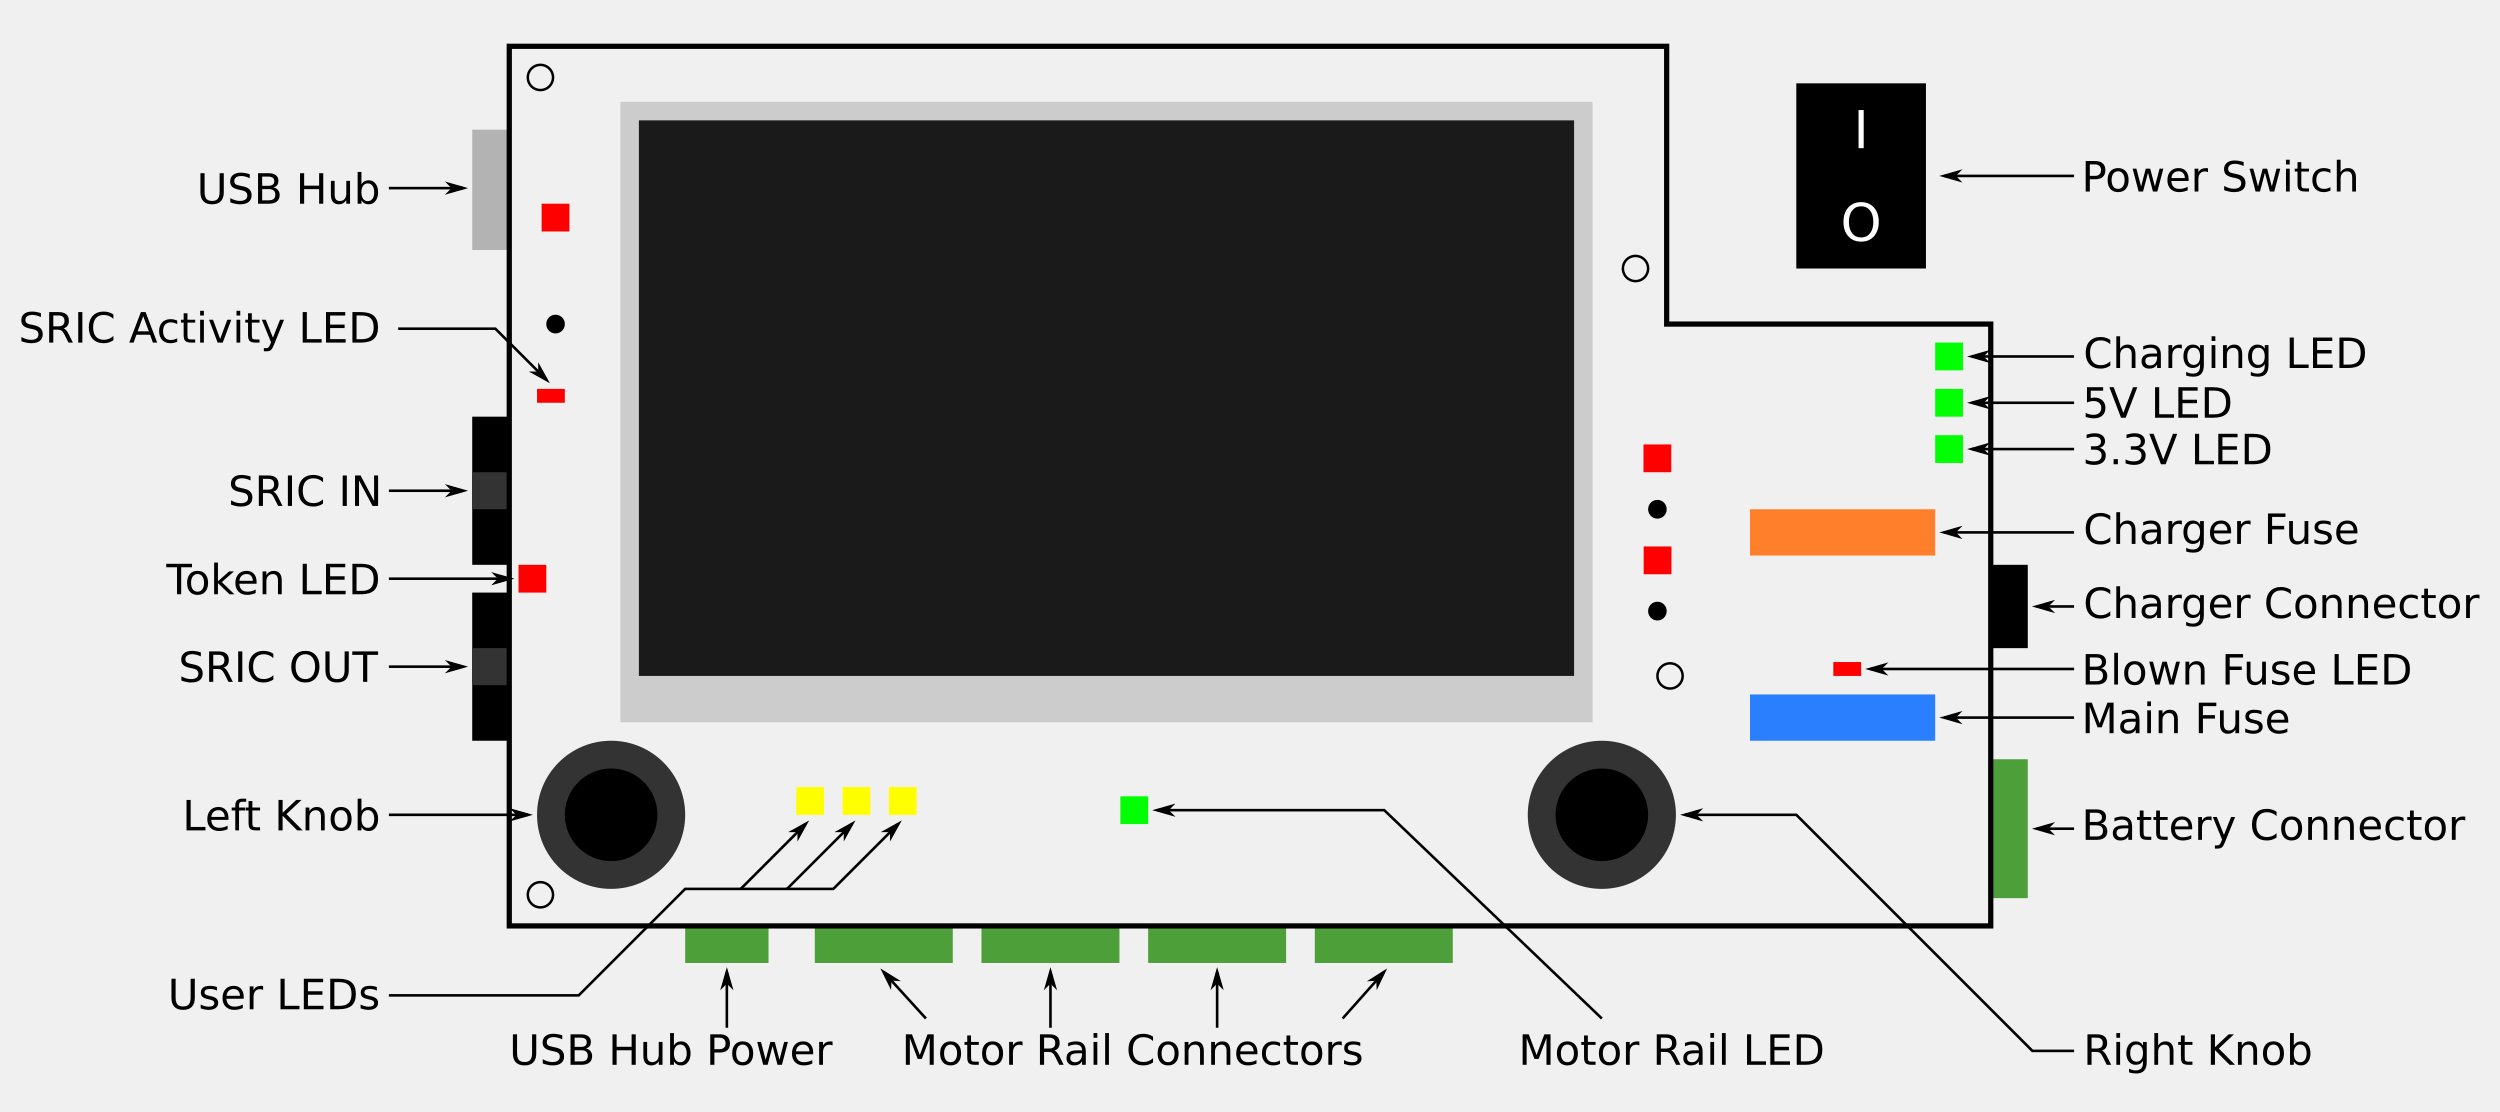
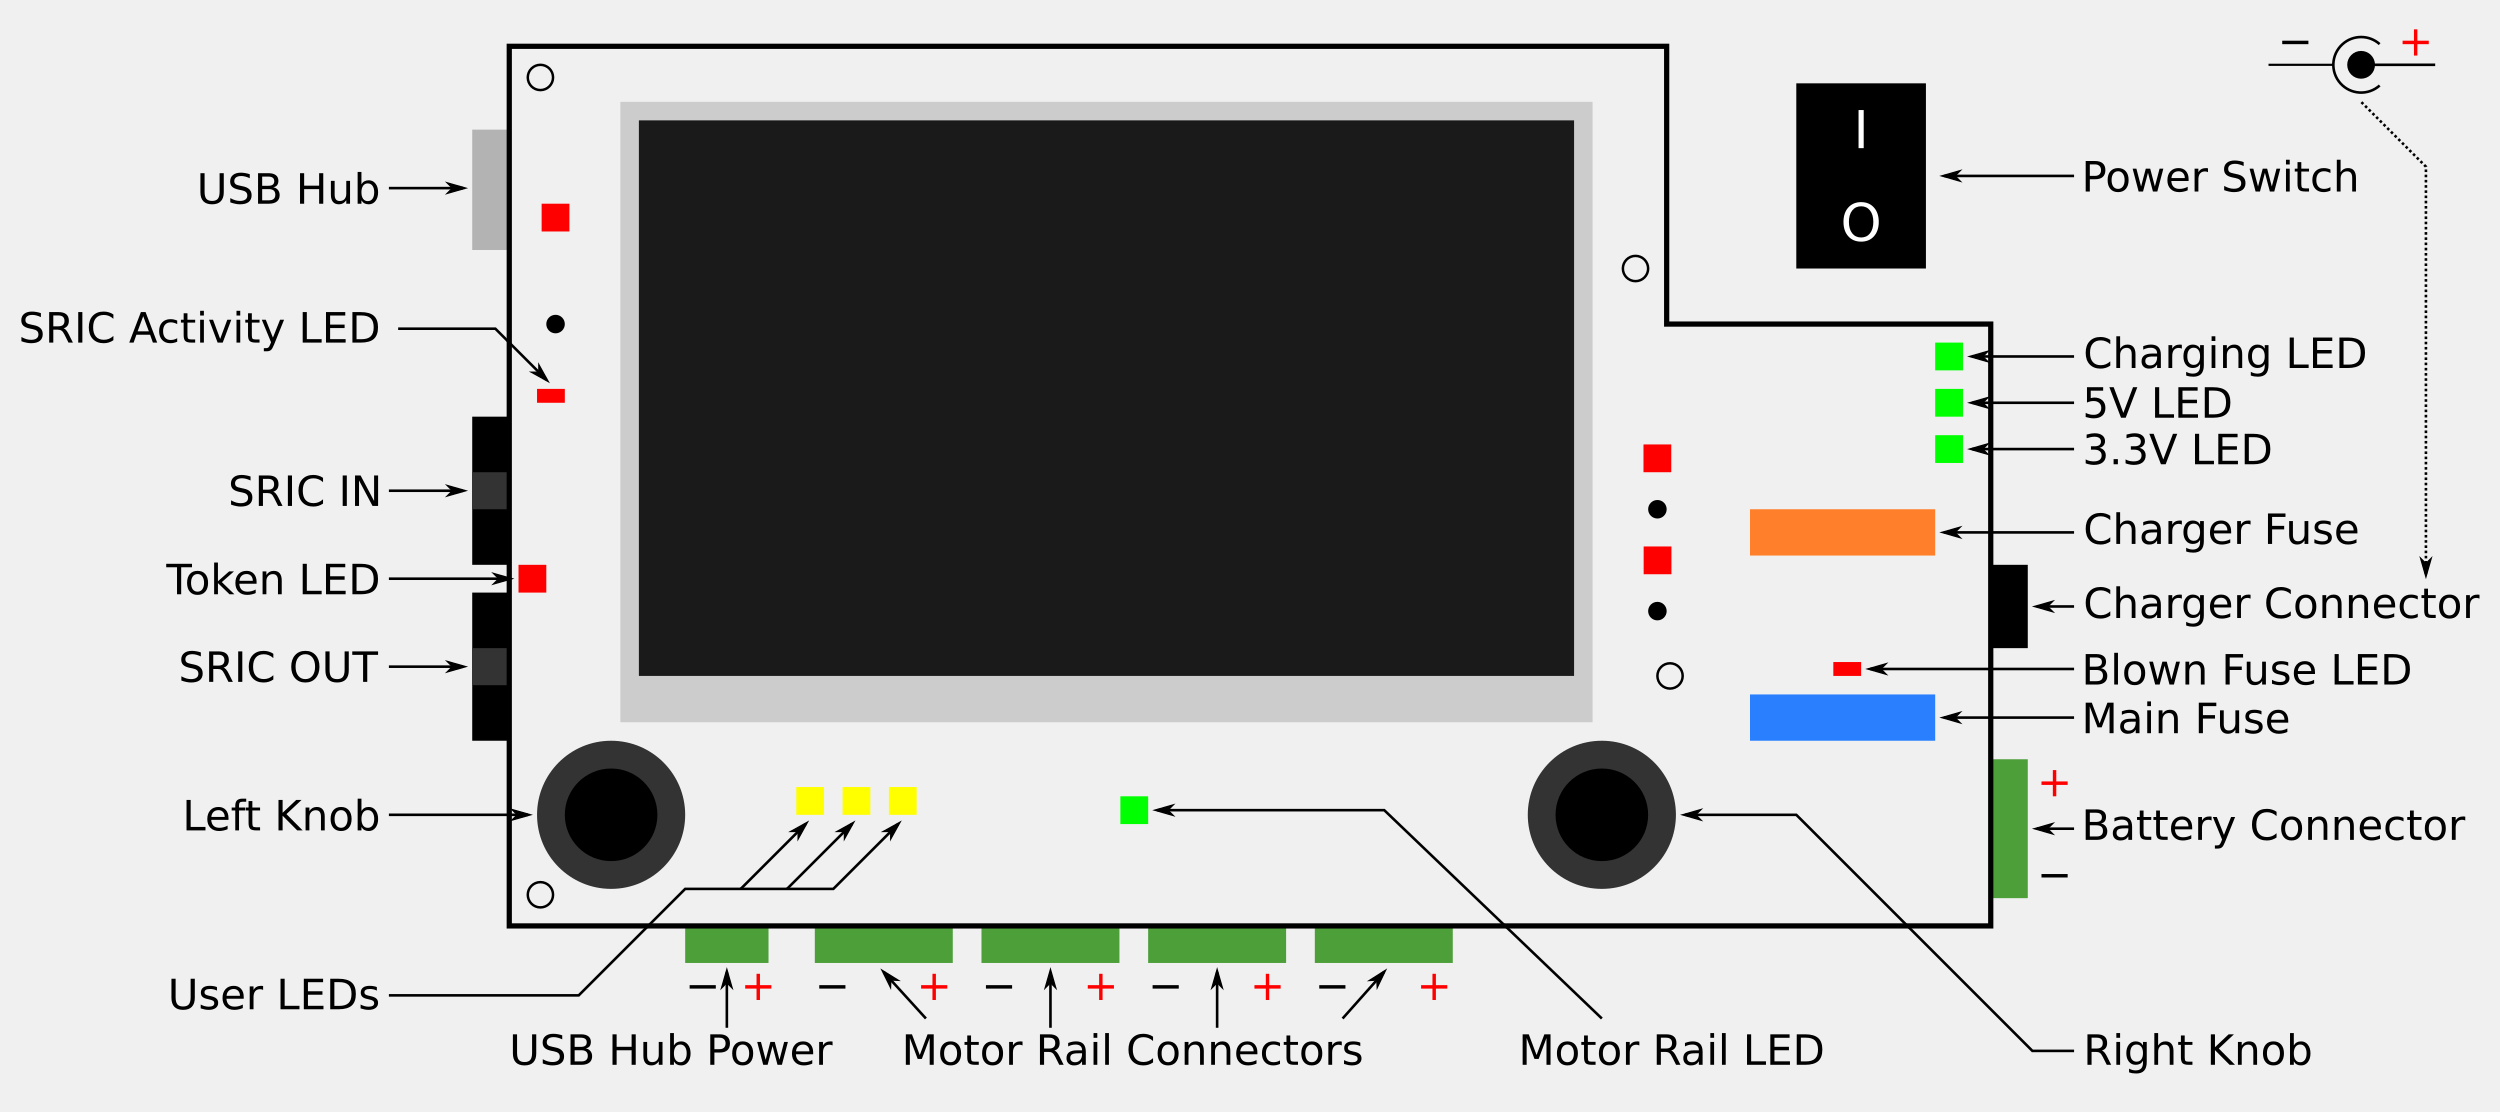
<svg xmlns="http://www.w3.org/2000/svg" width="956.693" height="425.197" id="svg2925" version="1.1">
  <defs id="defs2927">
    <marker orient="auto" refY="0" refX="0" id="Arrow1Mstart" style="overflow:visible">
      <path id="path4094" d="M 0,0 5,-5 -12.5,0 5,5 0,0 z" style="fill-rule:evenodd;stroke:#000000;stroke-width:1pt;marker-start:none" transform="matrix(0.4,0,0,0.4,4,0)" />
    </marker>
  </defs>
  <g id="layer1" transform="translate(0,-627.1653)">
    <g id="g4493" transform="translate(141.7323,513.7795)">
      <g id="g4931">
        <rect y="467.717" x="170.079" height="14.173" width="52.795" id="rect3631" style="fill:#4d9f3a;fill-opacity:1;stroke:none" />
        <rect style="fill:#4d9f3a;fill-opacity:1;stroke:none" id="rect4465" width="52.795" height="14.173" x="233.858" y="467.717" />
        <rect y="467.717" x="297.638" height="14.173" width="52.795" id="rect4467" style="fill:#4d9f3a;fill-opacity:1;stroke:none" />
        <rect style="fill:#4d9f3a;fill-opacity:1;stroke:none" id="rect4469" width="52.795" height="14.173" x="361.417" y="467.717" />
      </g>
      <rect y="467.717" x="120.472" height="14.173" width="31.89" id="rect4471" style="fill:#4d9f3a;fill-opacity:1;stroke:none" />
      <g transform="translate(7.086614,106.2992)" id="g4477">
        <rect style="fill:#000000;fill-opacity:1;stroke:none" id="rect4473" width="14.173" height="56.693" x="31.89" y="166.535" />
        <rect style="fill:#333333;fill-opacity:1;fill-rule:nonzero;stroke:none" id="rect4475" width="14.173" height="14.173" x="31.89" y="187.795" />
      </g>
      <g id="g4481" transform="translate(7.086615,173.622)">
        <rect y="166.535" x="31.89" height="56.693" width="14.173" id="rect4483" style="fill:#000000;fill-opacity:1;stroke:none" />
        <rect y="187.795" x="31.89" height="14.173" width="14.173" id="rect4485" style="fill:#333333;fill-opacity:1;fill-rule:nonzero;stroke:none" />
      </g>
      <rect y="162.992" x="38.976" height="46.063" width="14.173" id="rect4487" style="fill:#b3b3b3;fill-opacity:1;fill-rule:nonzero;stroke:none" />
      <rect style="fill:#4d9f3a;fill-opacity:1;stroke:none" id="rect4489" width="14.173" height="53.15" x="620.079" y="403.937" />
      <rect y="329.528" x="620.079" height="31.89" width="14.173" id="rect4491" style="fill:#000000;fill-opacity:1;fill-rule:nonzero;stroke:none" />
      <path id="rect2937" d="m 53.15,131.102 442.913,0 0,106.299 124.016,0 0,230.315 -566.929,0 0,-336.614 z" style="fill:none;stroke:#000000;stroke-width:2;stroke-linecap:butt;stroke-linejoin:miter;stroke-miterlimit:4;stroke-opacity:1;stroke-dashoffset:2.998" transform="translate(0,-2.6171874e-6)" />
-       <path transform="matrix(0.957519,0,0,0.957519,-88.23516,57.63195)" d="m 165.16,89.182 a 5.051,5.051 0 1 1 -10.102,0 5.051,5.051 0 1 1 10.102,0 z" id="path3714" style="fill:none;stroke:#000000;stroke-opacity:1" />
-       <path style="fill:none;stroke:#000000;stroke-opacity:1" id="path4435" d="m 165.16,89.182 a 5.051,5.051 0 1 1 -10.102,0 5.051,5.051 0 1 1 10.102,0 z" transform="matrix(0.957519,0,0,0.957519,-88.23516,370.4005)" />
-       <path transform="matrix(0.957519,0,0,0.957519,330.8326,130.7485)" d="m 165.16,89.182 a 5.051,5.051 0 1 1 -10.102,0 5.051,5.051 0 1 1 10.102,0 z" id="path4437" style="fill:none;stroke:#000000;stroke-opacity:1" />
-       <path style="fill:none;stroke:#000000;stroke-opacity:1" id="path4439" d="m 165.16,89.182 a 5.051,5.051 0 1 1 -10.102,0 5.051,5.051 0 1 1 10.102,0 z" transform="matrix(0.957519,0,0,0.957519,344.0483,286.654)" />
+       <path transform="matrix(0.957519,0,0,0.957519,-88.23516,57.63195)" d="m 165.16,89.182 c 0,2.789 -2.261,5.051 -5.051,5.051 -2.789,0 -5.051,-2.261 -5.051,-5.051 0,-2.789 2.261,-5.051 5.051,-5.051 2.789,0 5.051,2.261 5.051,5.051 z" id="path3714" style="fill:none;stroke:#000000;stroke-opacity:1" />
+       <path style="fill:none;stroke:#000000;stroke-opacity:1" id="path4435" d="m 165.16,89.182 c 0,2.789 -2.261,5.051 -5.051,5.051 -2.789,0 -5.051,-2.261 -5.051,-5.051 0,-2.789 2.261,-5.051 5.051,-5.051 2.789,0 5.051,2.261 5.051,5.051 z" transform="matrix(0.957519,0,0,0.957519,-88.23516,370.4005)" />
+       <path transform="matrix(0.957519,0,0,0.957519,330.8326,130.7485)" d="m 165.16,89.182 c 0,2.789 -2.261,5.051 -5.051,5.051 -2.789,0 -5.051,-2.261 -5.051,-5.051 0,-2.789 2.261,-5.051 5.051,-5.051 2.789,0 5.051,2.261 5.051,5.051 z" id="path4437" style="fill:none;stroke:#000000;stroke-opacity:1" />
+       <path style="fill:none;stroke:#000000;stroke-opacity:1" id="path4439" d="m 165.16,89.182 c 0,2.789 -2.261,5.051 -5.051,5.051 -2.789,0 -5.051,-2.261 -5.051,-5.051 0,-2.789 2.261,-5.051 5.051,-5.051 2.789,0 5.051,2.261 5.051,5.051 z" transform="matrix(0.957519,0,0,0.957519,344.0483,286.654)" />
    </g>
    <g id="g4524" transform="translate(141.7323,513.7795)">
      <rect y="145.276" x="545.669" height="70.866" width="49.606" id="rect4514" style="fill:#000000;fill-opacity:1;fill-rule:nonzero;stroke:none" />
      <text id="text4516" y="170.079" x="567.523" style="font-size:20px;font-style:normal;font-variant:normal;font-weight:normal;font-stretch:normal;text-align:start;line-height:125%;writing-mode:lr-tb;text-anchor:start;fill:#ffffff;fill-opacity:1;stroke:none;font-family:DejaVu Sans;-inkscape-font-specification:DejaVu Sans" xml:space="preserve">
        <tspan y="170.079" x="567.523" id="tspan4518">I</tspan>
      </text>
      <text id="text4520" y="205.576" x="562.601" style="font-size:20px;font-style:normal;font-variant:normal;font-weight:normal;font-stretch:normal;text-align:start;line-height:125%;writing-mode:lr-tb;text-anchor:start;fill:#ffffff;fill-opacity:1;stroke:none;font-family:DejaVu Sans;-inkscape-font-specification:DejaVu Sans" xml:space="preserve">
        <tspan y="205.576" x="562.601" id="tspan4522">O</tspan>
      </text>
    </g>
    <g id="g4554" transform="translate(148.8189,517.3228)">
      <rect y="148.819" x="88.583" height="237.402" width="372.047" id="rect4531" style="fill:#cccccc;fill-opacity:1;fill-rule:nonzero;stroke:none" />
      <rect style="fill:#1a1a1a;fill-opacity:1;fill-rule:nonzero;stroke:none" id="rect4552" width="357.874" height="212.598" x="95.669" y="155.905" />
    </g>
    <g id="g4564" transform="translate(113.3858,513.7795)">
-       <path transform="translate(7.086607,-14.17323)" d="m 141.732,439.37 a 28.346,28.346 0 1 1 -56.693,0 28.346,28.346 0 1 1 56.693,0 z" id="path4560" style="fill:#333333;fill-opacity:1;fill-rule:nonzero;stroke:none" />
-       <path style="fill:#000000;fill-opacity:1;fill-rule:nonzero;stroke:none" id="path4562" d="m 141.732,439.37 a 28.346,28.346 0 1 1 -56.693,0 28.346,28.346 0 1 1 56.693,0 z" transform="matrix(0.625,0,0,0.625,49.6063,150.5905)" />
+       <path transform="translate(7.086607,-14.17323)" d="m 141.732,439.37 c 0,15.655 -12.691,28.346 -28.346,28.346 -15.655,0 -28.346,-12.691 -28.346,-28.346 0,-15.655 12.691,-28.346 28.346,-28.346 15.655,0 28.346,12.691 28.346,28.346 z" id="path4560" style="fill:#333333;fill-opacity:1;fill-rule:nonzero;stroke:none" />
+       <path style="fill:#000000;fill-opacity:1;fill-rule:nonzero;stroke:none" id="path4562" d="m 141.732,439.37 c 0,15.655 -12.691,28.346 -28.346,28.346 -15.655,0 -28.346,-12.691 -28.346,-28.346 0,-15.655 12.691,-28.346 28.346,-28.346 15.655,0 28.346,12.691 28.346,28.346 z" transform="matrix(0.625,0,0,0.625,49.6063,150.5905)" />
    </g>
    <g id="g4568" transform="translate(492.5197,513.7795)">
-       <path style="fill:#333333;fill-opacity:1;fill-rule:nonzero;stroke:none" id="path4570" d="m 141.732,439.37 a 28.346,28.346 0 1 1 -56.693,0 28.346,28.346 0 1 1 56.693,0 z" transform="translate(7.086607,-14.17323)" />
-       <path transform="matrix(0.625,0,0,0.625,49.6063,150.5905)" d="m 141.732,439.37 a 28.346,28.346 0 1 1 -56.693,0 28.346,28.346 0 1 1 56.693,0 z" id="path4572" style="fill:#000000;fill-opacity:1;fill-rule:nonzero;stroke:none" />
+       <path style="fill:#333333;fill-opacity:1;fill-rule:nonzero;stroke:none" id="path4570" d="m 141.732,439.37 c 0,15.655 -12.691,28.346 -28.346,28.346 -15.655,0 -28.346,-12.691 -28.346,-28.346 0,-15.655 12.691,-28.346 28.346,-28.346 15.655,0 28.346,12.691 28.346,28.346 z" transform="translate(7.086607,-14.17323)" />
+       <path transform="matrix(0.625,0,0,0.625,49.6063,150.5905)" d="m 141.732,439.37 c 0,15.655 -12.691,28.346 -28.346,28.346 -15.655,0 -28.346,-12.691 -28.346,-28.346 0,-15.655 12.691,-28.346 28.346,-28.346 15.655,0 28.346,12.691 28.346,28.346 z" id="path4572" style="fill:#000000;fill-opacity:1;fill-rule:nonzero;stroke:none" />
    </g>
    <rect style="fill:#2a7fff;fill-opacity:1;fill-rule:nonzero;stroke:none" id="rect4574" width="70.866" height="17.717" x="669.685" y="892.913" />
    <rect y="822.047" x="669.685" height="17.717" width="70.866" id="rect4576" style="fill:#ff7f2a;fill-opacity:1;fill-rule:nonzero;stroke:none" />
-     <path style="fill:#000000;fill-opacity:1;fill-rule:nonzero;stroke:none" id="path4578" d="m 510.236,279.921 a 7.087,7.087 0 1 1 -14.173,0 7.087,7.087 0 1 1 14.173,0 z" transform="matrix(0.5,0,0,0.5,382.6772,682.0866)" />
-     <path transform="matrix(0.5,0,0,0.5,382.6772,721.063)" d="m 510.236,279.921 a 7.087,7.087 0 1 1 -14.173,0 7.087,7.087 0 1 1 14.173,0 z" id="path4580" style="fill:#000000;fill-opacity:1;fill-rule:nonzero;stroke:none" />
-     <path style="fill:#000000;fill-opacity:1;fill-rule:nonzero;stroke:none" id="path4582" d="m 510.236,279.921 a 7.087,7.087 0 1 1 -14.173,0 7.087,7.087 0 1 1 14.173,0 z" transform="matrix(0.5,0,0,0.5,-38.97637,611.2205)" />
+     <path style="fill:#000000;fill-opacity:1;fill-rule:nonzero;stroke:none" id="path4578" d="m 510.236,279.921 c 0,3.914 -3.173,7.087 -7.087,7.087 -3.914,0 -7.087,-3.173 -7.087,-7.087 0,-3.914 3.173,-7.087 7.087,-7.087 3.914,0 7.087,3.173 7.087,7.087 z" transform="matrix(0.5,0,0,0.5,382.6772,682.0866)" />
+     <path transform="matrix(0.5,0,0,0.5,382.6772,721.063)" d="m 510.236,279.921 c 0,3.914 -3.173,7.087 -7.087,7.087 -3.914,0 -7.087,-3.173 -7.087,-7.087 0,-3.914 3.173,-7.087 7.087,-7.087 3.914,0 7.087,3.173 7.087,7.087 z" id="path4580" style="fill:#000000;fill-opacity:1;fill-rule:nonzero;stroke:none" />
+     <path style="fill:#000000;fill-opacity:1;fill-rule:nonzero;stroke:none" id="path4582" d="m 510.236,279.921 c 0,3.914 -3.173,7.087 -7.087,7.087 -3.914,0 -7.087,-3.173 -7.087,-7.087 0,-3.914 3.173,-7.087 7.087,-7.087 3.914,0 7.087,3.173 7.087,7.087 z" transform="matrix(0.5,0,0,0.5,-38.97637,611.2205)" />
    <rect style="fill:#ffff00;fill-opacity:1;stroke:none" id="rect3694" width="10.63" height="10.63" x="304.724" y="928.346" />
    <rect y="928.346" x="322.441" height="10.63" width="10.63" id="rect4606" style="fill:#ffff00;fill-opacity:1;stroke:none" />
    <rect style="fill:#ffff00;fill-opacity:1;stroke:none" id="rect4608" width="10.63" height="10.63" x="340.158" y="928.346" />
    <rect style="fill:#00ff00;fill-opacity:1;stroke:none" id="rect3682" width="10.63" height="10.63" x="428.74" y="931.89" />
    <rect style="fill:#ff0000;fill-opacity:1;stroke:none" id="rect3696" width="10.63" height="10.63" x="198.425" y="843.307" />
    <rect y="-216.142" x="775.984" height="10.63" width="5.315" id="rect2921" style="fill:#ff0000;fill-opacity:1;stroke:none" transform="matrix(0,1,-1,0,0,0)" />
    <rect style="fill:#ff0000;fill-opacity:1;stroke:none" id="rect3696-0" width="10.63" height="10.63" x="207.269" y="705.118" />
    <rect style="fill:#ff0000;fill-opacity:1;stroke:none" id="rect3696-08" width="10.63" height="10.63" x="628.99" y="836.285" />
    <rect style="fill:#ff0000;fill-opacity:1;stroke:none" id="rect3696-4" width="10.63" height="10.63" x="628.923" y="797.244" />
    <rect style="fill:#00ff00;fill-opacity:1;stroke:none" id="rect3682-8" width="10.63" height="10.63" x="740.551" y="758.268" />
    <rect style="fill:#00ff00;fill-opacity:1;stroke:none" id="rect3682-6" width="10.63" height="10.63" x="740.551" y="775.984" />
    <rect style="fill:#00ff00;fill-opacity:1;stroke:none" id="rect3682-0" width="10.63" height="10.63" x="740.551" y="793.701" />
    <rect transform="matrix(0,1,-1,0,0,0)" style="fill:#ff0000;fill-opacity:1;stroke:none" id="rect4756" width="5.315" height="10.63" x="880.512" y="-712.205" />
    <text xml:space="preserve" style="font-size:16px;font-style:normal;font-variant:normal;font-weight:normal;font-stretch:normal;text-align:start;line-height:125%;writing-mode:lr-tb;text-anchor:start;fill:#000000;fill-opacity:1;stroke:none;font-family:DejaVu Sans;-inkscape-font-specification:DejaVu Sans" x="796.572" y="700.453" id="text4758">
      <tspan id="tspan4760" x="796.572" y="700.453">Power Switch</tspan>
    </text>
    <text xml:space="preserve" style="font-size:16px;font-style:normal;font-variant:normal;font-weight:normal;font-stretch:normal;text-align:start;line-height:125%;writing-mode:lr-tb;text-anchor:start;fill:#000000;fill-opacity:1;stroke:none;font-family:DejaVu Sans;-inkscape-font-specification:DejaVu Sans" x="797.244" y="767.997" id="text4762">
      <tspan id="tspan4764" x="797.244" y="767.997">Charging LED</tspan>
    </text>
    <text xml:space="preserve" style="font-size:16px;font-style:normal;font-variant:normal;font-weight:normal;font-stretch:normal;text-align:start;line-height:125%;writing-mode:lr-tb;text-anchor:start;fill:#000000;fill-opacity:1;stroke:none;font-family:DejaVu Sans;-inkscape-font-specification:DejaVu Sans" x="796.908" y="787.018" id="text4766">
      <tspan id="tspan4768" x="796.908" y="787.018">5V LED</tspan>
    </text>
    <text xml:space="preserve" style="font-size:16px;font-style:normal;font-variant:normal;font-weight:normal;font-stretch:normal;text-align:start;line-height:125%;writing-mode:lr-tb;text-anchor:start;fill:#000000;fill-opacity:1;stroke:none;font-family:DejaVu Sans;-inkscape-font-specification:DejaVu Sans" x="796.924" y="804.84" id="text4770">
      <tspan id="tspan4772" x="796.924" y="804.84">3.3V LED</tspan>
    </text>
    <text xml:space="preserve" style="font-size:16px;font-style:normal;font-variant:normal;font-weight:normal;font-stretch:normal;text-align:start;line-height:125%;writing-mode:lr-tb;text-anchor:start;fill:#000000;fill-opacity:1;stroke:none;font-family:DejaVu Sans;-inkscape-font-specification:DejaVu Sans" x="797.244" y="835.32" id="text4774">
      <tspan id="tspan4776" x="797.244" y="835.32">Charger Fuse</tspan>
    </text>
    <text xml:space="preserve" style="font-size:16px;font-style:normal;font-variant:normal;font-weight:normal;font-stretch:normal;text-align:start;line-height:125%;writing-mode:lr-tb;text-anchor:start;fill:#000000;fill-opacity:1;stroke:none;font-family:DejaVu Sans;-inkscape-font-specification:DejaVu Sans" x="797.244" y="863.666" id="text4778">
      <tspan id="tspan4780" x="797.244" y="863.666">Charger Connector</tspan>
    </text>
    <text xml:space="preserve" style="font-size:16px;font-style:normal;font-variant:normal;font-weight:normal;font-stretch:normal;text-align:start;line-height:125%;writing-mode:lr-tb;text-anchor:start;fill:#000000;fill-opacity:1;stroke:none;font-family:DejaVu Sans;-inkscape-font-specification:DejaVu Sans" x="796.572" y="889.134" id="text4782">
      <tspan id="tspan4784" x="796.572" y="889.134">Blown Fuse LED</tspan>
    </text>
    <text xml:space="preserve" style="font-size:16px;font-style:normal;font-variant:normal;font-weight:normal;font-stretch:normal;text-align:start;line-height:125%;writing-mode:lr-tb;text-anchor:start;fill:#000000;fill-opacity:1;stroke:none;font-family:DejaVu Sans;-inkscape-font-specification:DejaVu Sans" x="796.572" y="907.737" id="text4786">
      <tspan id="tspan4788" x="796.572" y="907.737">Main Fuse</tspan>
    </text>
    <text xml:space="preserve" style="font-size:16px;font-style:normal;font-variant:normal;font-weight:normal;font-stretch:normal;text-align:start;line-height:125%;writing-mode:lr-tb;text-anchor:start;fill:#000000;fill-opacity:1;stroke:none;font-family:DejaVu Sans;-inkscape-font-specification:DejaVu Sans" x="796.572" y="948.565" id="text4790">
      <tspan id="tspan4792" x="796.572" y="948.565">Battery Connector</tspan>
    </text>
    <text xml:space="preserve" style="font-size:16px;font-style:normal;font-variant:normal;font-weight:normal;font-stretch:normal;text-align:start;line-height:125%;writing-mode:lr-tb;text-anchor:start;fill:#000000;fill-opacity:1;stroke:none;font-family:DejaVu Sans;-inkscape-font-specification:DejaVu Sans" x="345.065" y="1034.646" id="text4794">
      <tspan id="tspan4796" x="345.065" y="1034.646">Motor Rail Connectors</tspan>
    </text>
    <text xml:space="preserve" style="font-size:16px;font-style:normal;font-variant:normal;font-weight:normal;font-stretch:normal;text-align:start;line-height:125%;writing-mode:lr-tb;text-anchor:start;fill:#000000;fill-opacity:1;stroke:none;font-family:DejaVu Sans;-inkscape-font-specification:DejaVu Sans" x="194.882" y="1034.646" id="text4798">
      <tspan id="tspan4800" x="194.882" y="1034.646">USB Hub Power</tspan>
    </text>
    <text xml:space="preserve" style="font-size:16px;font-style:normal;font-variant:normal;font-weight:normal;font-stretch:normal;text-align:start;line-height:125%;writing-mode:lr-tb;text-anchor:start;fill:#000000;fill-opacity:1;stroke:none;font-family:DejaVu Sans;-inkscape-font-specification:DejaVu Sans" x="68.298" y="888.108" id="text4802">
      <tspan id="tspan4804" x="68.298" y="888.108">SRIC OUT</tspan>
    </text>
    <text xml:space="preserve" style="font-size:16px;font-style:normal;font-variant:normal;font-weight:normal;font-stretch:normal;text-align:start;line-height:125%;writing-mode:lr-tb;text-anchor:start;fill:#000000;fill-opacity:1;stroke:none;font-family:DejaVu Sans;-inkscape-font-specification:DejaVu Sans" x="87.313" y="820.785" id="text4806">
      <tspan id="tspan4808" x="87.313" y="820.785">SRIC IN</tspan>
    </text>
    <text xml:space="preserve" style="font-size:16px;font-style:normal;font-variant:normal;font-weight:normal;font-stretch:normal;text-align:start;line-height:125%;writing-mode:lr-tb;text-anchor:start;fill:#000000;fill-opacity:1;stroke:none;font-family:DejaVu Sans;-inkscape-font-specification:DejaVu Sans" x="75.305" y="705.118" id="text4810">
      <tspan id="tspan4812" x="75.305" y="705.118">USB Hub</tspan>
    </text>
    <text xml:space="preserve" style="font-size:16px;font-style:normal;font-variant:normal;font-weight:normal;font-stretch:normal;text-align:start;line-height:125%;writing-mode:lr-tb;text-anchor:start;fill:#000000;fill-opacity:1;stroke:none;font-family:DejaVu Sans;-inkscape-font-specification:DejaVu Sans" x="63.649" y="854.587" id="text4814">
      <tspan id="tspan4816" x="63.649" y="854.587">Token LED</tspan>
    </text>
    <text xml:space="preserve" style="font-size:16px;font-style:normal;font-variant:normal;font-weight:normal;font-stretch:normal;text-align:start;line-height:125%;writing-mode:lr-tb;text-anchor:start;fill:#000000;fill-opacity:1;stroke:none;font-family:DejaVu Sans;-inkscape-font-specification:DejaVu Sans" x="7.087" y="758.268" id="text4818">
      <tspan id="tspan4820" x="7.087" y="758.268">SRIC Activity LED</tspan>
    </text>
    <text xml:space="preserve" style="font-size:16px;font-style:normal;font-variant:normal;font-weight:normal;font-stretch:normal;text-align:start;line-height:125%;writing-mode:lr-tb;text-anchor:start;fill:#000000;fill-opacity:1;stroke:none;font-family:DejaVu Sans;-inkscape-font-specification:DejaVu Sans" x="64.219" y="1013.386" id="text4822">
      <tspan id="tspan4824" x="64.219" y="1013.386">User LEDs</tspan>
    </text>
    <text xml:space="preserve" style="font-size:16px;font-style:normal;font-variant:normal;font-weight:normal;font-stretch:normal;text-align:start;line-height:125%;writing-mode:lr-tb;text-anchor:start;fill:#000000;fill-opacity:1;stroke:none;font-family:DejaVu Sans;-inkscape-font-specification:DejaVu Sans" x="581.102" y="1034.646" id="text4826">
      <tspan id="tspan4828" x="581.102" y="1034.646">Motor Rail LED</tspan>
    </text>
    <text xml:space="preserve" style="font-size:16px;font-style:normal;font-variant:normal;font-weight:normal;font-stretch:normal;text-align:start;line-height:125%;writing-mode:lr-tb;text-anchor:start;fill:#000000;fill-opacity:1;stroke:none;font-family:DejaVu Sans;-inkscape-font-specification:DejaVu Sans" x="69.805" y="944.941" id="text4830">
      <tspan id="tspan4832" x="69.805" y="944.941">Left Knob</tspan>
    </text>
    <text xml:space="preserve" style="font-size:16px;font-style:normal;font-variant:normal;font-weight:normal;font-stretch:normal;text-align:start;line-height:125%;writing-mode:lr-tb;text-anchor:start;fill:#000000;fill-opacity:1;stroke:none;font-family:DejaVu Sans;-inkscape-font-specification:DejaVu Sans" x="797.244" y="1034.646" id="text4834">
      <tspan id="tspan4836" x="797.244" y="1034.646">Right Knob</tspan>
    </text>
    <path style="fill:none;stroke:#000000;stroke-width:1px;stroke-linecap:butt;stroke-linejoin:miter;stroke-opacity:1;marker-start:url(#Arrow1Mstart)" d="m 744.094,694.488 49.606,0" id="path6088" />
    <path id="path4871" d="m 754.724,763.583 38.976,0" style="fill:none;stroke:#000000;stroke-width:1px;stroke-linecap:butt;stroke-linejoin:miter;stroke-opacity:1;marker-start:url(#Arrow1Mstart)" />
    <path style="fill:none;stroke:#000000;stroke-width:1px;stroke-linecap:butt;stroke-linejoin:miter;stroke-opacity:1;marker-start:url(#Arrow1Mstart)" d="m 754.724,781.299 38.976,0" id="path4875" />
    <path id="path4879" d="m 754.724,799.016 38.976,0" style="fill:none;stroke:#000000;stroke-width:1px;stroke-linecap:butt;stroke-linejoin:miter;stroke-opacity:1;marker-start:url(#Arrow1Mstart)" />
    <path style="fill:none;stroke:#000000;stroke-width:1px;stroke-linecap:butt;stroke-linejoin:miter;stroke-opacity:1;marker-start:url(#Arrow1Mstart)" d="m 744.094,830.906 49.606,0" id="path4883" />
    <path style="fill:none;stroke:#000000;stroke-width:1px;stroke-linecap:butt;stroke-linejoin:miter;stroke-opacity:1;marker-start:url(#Arrow1Mstart)" d="m 779.528,859.252 14.173,0" id="path4887" />
    <path id="path4891" d="m 715.748,883.169 77.953,0" style="fill:none;stroke:#000000;stroke-width:1px;stroke-linecap:butt;stroke-linejoin:miter;stroke-opacity:1;marker-start:url(#Arrow1Mstart)" />
    <path style="fill:none;stroke:#000000;stroke-width:1px;stroke-linecap:butt;stroke-linejoin:miter;stroke-opacity:1;marker-start:url(#Arrow1Mstart)" d="m 744.094,901.772 49.606,0" id="path4895" />
    <path id="path4899" d="m 779.528,944.291 14.173,0" style="fill:none;stroke:#000000;stroke-width:1px;stroke-linecap:butt;stroke-linejoin:miter;stroke-opacity:1;marker-start:url(#Arrow1Mstart)" />
    <path id="path4903" d="m 177.165,699.153 -28.346,0" style="fill:none;stroke:#000000;stroke-width:1px;stroke-linecap:butt;stroke-linejoin:miter;stroke-opacity:1;marker-start:url(#Arrow1Mstart)" />
    <path style="fill:none;stroke:#000000;stroke-width:1px;stroke-linecap:butt;stroke-linejoin:miter;stroke-opacity:1;marker-start:url(#Arrow1Mstart)" d="m 209.055,772.441 -19.488,-19.488 -37.205,0" id="path4907" />
    <path style="fill:none;stroke:#000000;stroke-width:1px;stroke-linecap:butt;stroke-linejoin:miter;stroke-opacity:1;marker-start:url(#Arrow1Mstart)" d="m 177.165,814.961 -28.346,0" id="path4911" />
    <path id="path4915" d="m 177.165,882.283 -28.346,0" style="fill:none;stroke:#000000;stroke-width:1px;stroke-linecap:butt;stroke-linejoin:miter;stroke-opacity:1;marker-start:url(#Arrow1Mstart)" />
    <path style="fill:none;stroke:#000000;stroke-width:1px;stroke-linecap:butt;stroke-linejoin:miter;stroke-opacity:1;marker-start:url(#Arrow1Mstart)" d="m 194.882,848.622 -46.063,0" id="path4919" />
    <path id="path4923" d="m 201.969,938.976 -53.15,0" style="fill:none;stroke:#000000;stroke-width:1px;stroke-linecap:butt;stroke-linejoin:miter;stroke-opacity:1;marker-start:url(#Arrow1Mstart)" />
    <path style="fill:none;stroke:#000000;stroke-width:1px;stroke-linecap:butt;stroke-linejoin:miter;stroke-opacity:1;marker-start:url(#Arrow1Mstart)" d="m 278.15,999.213 0,21.26" id="path4927" />
    <path id="path4937" d="m 338.209,999.213 16.122,17.717" style="fill:none;stroke:#000000;stroke-width:1px;stroke-linecap:butt;stroke-linejoin:miter;stroke-opacity:1;marker-start:url(#Arrow1Mstart)" />
    <path style="fill:none;stroke:#000000;stroke-width:1px;stroke-linecap:butt;stroke-linejoin:miter;stroke-opacity:1;marker-start:url(#Arrow1Mstart)" d="m 401.988,999.213 0,21.26" id="path4941" />
    <path id="path4945" d="m 465.768,999.213 0,21.26" style="fill:none;stroke:#000000;stroke-width:1px;stroke-linecap:butt;stroke-linejoin:miter;stroke-opacity:1;marker-start:url(#Arrow1Mstart)" />
    <path style="fill:none;stroke:#000000;stroke-width:1px;stroke-linecap:butt;stroke-linejoin:miter;stroke-opacity:1;marker-start:url(#Arrow1Mstart)" d="m 529.547,999.213 -15.768,17.717" id="path4949" />
    <path id="path4953" d="m 442.913,937.205 86.811,0 83.268,79.724" style="fill:none;stroke:#000000;stroke-width:1px;stroke-linecap:butt;stroke-linejoin:miter;stroke-opacity:1;marker-start:url(#Arrow1Mstart)" />
    <path id="path4957" d="m 644.882,938.976 42.52,0 90.354,90.354 15.945,0" style="fill:none;stroke:#000000;stroke-width:1px;stroke-linecap:butt;stroke-linejoin:miter;stroke-opacity:1;marker-start:url(#Arrow1Mstart)" />
    <path id="path4961" d="m 343.701,942.52 -24.803,24.803 -56.693,0 -40.748,40.748 -72.638,0" style="fill:none;stroke:#000000;stroke-width:1px;stroke-linecap:butt;stroke-linejoin:miter;stroke-opacity:1;marker-start:url(#Arrow1Mstart)" />
    <path id="path4965" d="M 325.984,942.52 301.181,967.323" style="fill:none;stroke:#000000;stroke-width:1px;stroke-linecap:butt;stroke-linejoin:miter;stroke-opacity:1;marker-start:url(#Arrow1Mstart)" />
    <path style="fill:none;stroke:#000000;stroke-width:1px;stroke-linecap:butt;stroke-linejoin:miter;stroke-opacity:1;marker-start:url(#Arrow1Mstart)" d="m 308.268,942.52 -24.803,24.803" id="path4969" />
+     <g id="g3020">
+       <text id="text2972" y="1009.842" x="311.811" style="font-size:16px;font-style:normal;font-weight:normal;fill:#000000;fill-opacity:1;stroke:none;font-family:Bitstream Vera Sans" xml:space="preserve">
+         <tspan y="1009.842" x="311.811" id="tspan2974">−</tspan>
+       </text>
+       <text xml:space="preserve" style="font-size:16px;font-style:normal;font-weight:normal;fill:#ff0000;fill-opacity:1;stroke:none;font-family:Bitstream Vera Sans" x="350.787" y="1009.842" id="text2976">
+         <tspan id="tspan2980" x="350.787" y="1009.842">+</tspan>
+       </text>
+     </g>
+     <g id="g3026" transform="translate(63.77952,-2.5957339e-5)">
+       <text xml:space="preserve" style="font-size:16px;font-style:normal;font-weight:normal;fill:#000000;fill-opacity:1;stroke:none;font-family:Bitstream Vera Sans" x="311.811" y="1009.842" id="text3028">
+         <tspan id="tspan3030" x="311.811" y="1009.842">−</tspan>
+       </text>
+       <text id="text3032" y="1009.842" x="350.787" style="font-size:16px;font-style:normal;font-weight:normal;fill:#ff0000;fill-opacity:1;stroke:none;font-family:Bitstream Vera Sans" xml:space="preserve">
+         <tspan y="1009.842" x="350.787" id="tspan3034">+</tspan>
+       </text>
+     </g>
+     <g transform="translate(127.559,-2.5957339e-5)" id="g3036">
+       <text id="text3038" y="1009.842" x="311.811" style="font-size:16px;font-style:normal;font-weight:normal;fill:#000000;fill-opacity:1;stroke:none;font-family:Bitstream Vera Sans" xml:space="preserve">
+         <tspan y="1009.842" x="311.811" id="tspan3040">−</tspan>
+       </text>
+       <text xml:space="preserve" style="font-size:16px;font-style:normal;font-weight:normal;fill:#ff0000;fill-opacity:1;stroke:none;font-family:Bitstream Vera Sans" x="350.787" y="1009.842" id="text3042">
+         <tspan id="tspan3044" x="350.787" y="1009.842">+</tspan>
+       </text>
+     </g>
+     <g id="g3046" transform="translate(191.3386,-2.5957339e-5)">
+       <text xml:space="preserve" style="font-size:16px;font-style:normal;font-weight:normal;fill:#000000;fill-opacity:1;stroke:none;font-family:Bitstream Vera Sans" x="311.811" y="1009.842" id="text3048">
+         <tspan id="tspan3050" x="311.811" y="1009.842">−</tspan>
+       </text>
+       <text id="text3052" y="1009.842" x="350.787" style="font-size:16px;font-style:normal;font-weight:normal;fill:#ff0000;fill-opacity:1;stroke:none;font-family:Bitstream Vera Sans" xml:space="preserve">
+         <tspan y="1009.842" x="350.787" id="tspan3054">+</tspan>
+       </text>
+     </g>
+     <g id="g3070">
+       <text id="text3058" y="967.323" x="779.528" style="font-size:16px;font-style:normal;font-weight:normal;fill:#000000;fill-opacity:1;stroke:none;font-family:Bitstream Vera Sans" xml:space="preserve">
+         <tspan y="967.323" x="779.528" id="tspan3060">−</tspan>
+       </text>
+       <text xml:space="preserve" style="font-size:16px;font-style:normal;font-weight:normal;fill:#ff0000;fill-opacity:1;stroke:none;font-family:Bitstream Vera Sans" x="779.528" y="931.89" id="text3062">
+         <tspan id="tspan3064" x="779.528" y="931.89">+</tspan>
+       </text>
+     </g>
+     <g id="g3076" transform="translate(-49.60631,-3.543333)">
+       <text xml:space="preserve" style="font-size:16px;font-style:normal;font-weight:normal;fill:#000000;fill-opacity:1;stroke:none;font-family:Bitstream Vera Sans" x="311.811" y="1013.386" id="text3078">
+         <tspan id="tspan3080" x="311.811" y="1013.386">−</tspan>
+       </text>
+       <text id="text3082" y="1013.386" x="333.071" style="font-size:16px;font-style:normal;font-weight:normal;fill:#ff0000;fill-opacity:1;stroke:none;font-family:Bitstream Vera Sans" xml:space="preserve">
+         <tspan y="1013.386" x="333.071" id="tspan3084">+</tspan>
+       </text>
+     </g>
+     <g id="g3108" transform="translate(7.086619,6.8654901e-6)">
+       <path id="path3086" d="m 861.024,651.968 24.803,0" style="fill:none;stroke:#000000;stroke-width:0.837px;stroke-linecap:butt;stroke-linejoin:miter;stroke-opacity:1" />
+       <path transform="translate(-17.71653,627.1653)" d="m 921.268,32.719 c -4.372,3.918 -11.092,3.55 -15.011,-0.822 -3.918,-4.372 -3.55,-11.092 0.822,-15.011 4.034,-3.615 10.141,-3.619 14.179,-0.009" id="path3088" style="fill:none;stroke:#000000;stroke-width:1;stroke-linecap:butt;stroke-miterlimit:4;stroke-opacity:1;stroke-dasharray:none" />
+       <path transform="matrix(0.5000001,0,0,0.5,444.6849,636.0236)" d="m 914.173,31.89 a 10.63,10.63 0 1 1 -21.26,0 10.63,10.63 0 1 1 21.26,0 z" id="path3090" style="fill:#000000;stroke:none" />
+       <path id="path3092" d="m 900,651.968 24.803,0" style="fill:none;stroke:#000000;stroke-width:1;stroke-linecap:butt;stroke-linejoin:miter;stroke-opacity:1;stroke-miterlimit:4;stroke-dasharray:none" />
+       <text xml:space="preserve" style="font-size:16px;font-style:normal;font-weight:normal;fill:#000000;fill-opacity:1;stroke:none;font-family:Bitstream Vera Sans" x="864.567" y="648.425" id="text3096">
+         <tspan id="tspan3098" x="864.567" y="648.425">−</tspan>
+       </text>
+       <text id="text3100" y="648.425" x="910.63" style="font-size:16px;font-style:normal;font-weight:normal;fill:#ff0000;fill-opacity:1;stroke:none;font-family:Bitstream Vera Sans" xml:space="preserve">
+         <tspan y="648.425" x="910.63" id="tspan3102">+</tspan>
+       </text>
+     </g>
+     <path id="path3118" d="m 928.346,846.85 0,-155.906 -24.803,-24.803" style="fill:none;stroke:#000000;stroke-width:0.999;stroke-linecap:butt;stroke-linejoin:miter;stroke-opacity:1;marker-start:url(#Arrow1Mstart);stroke-miterlimit:4;stroke-dasharray:0.999,0.999;stroke-dashoffset:0" />
  </g>
</svg>
